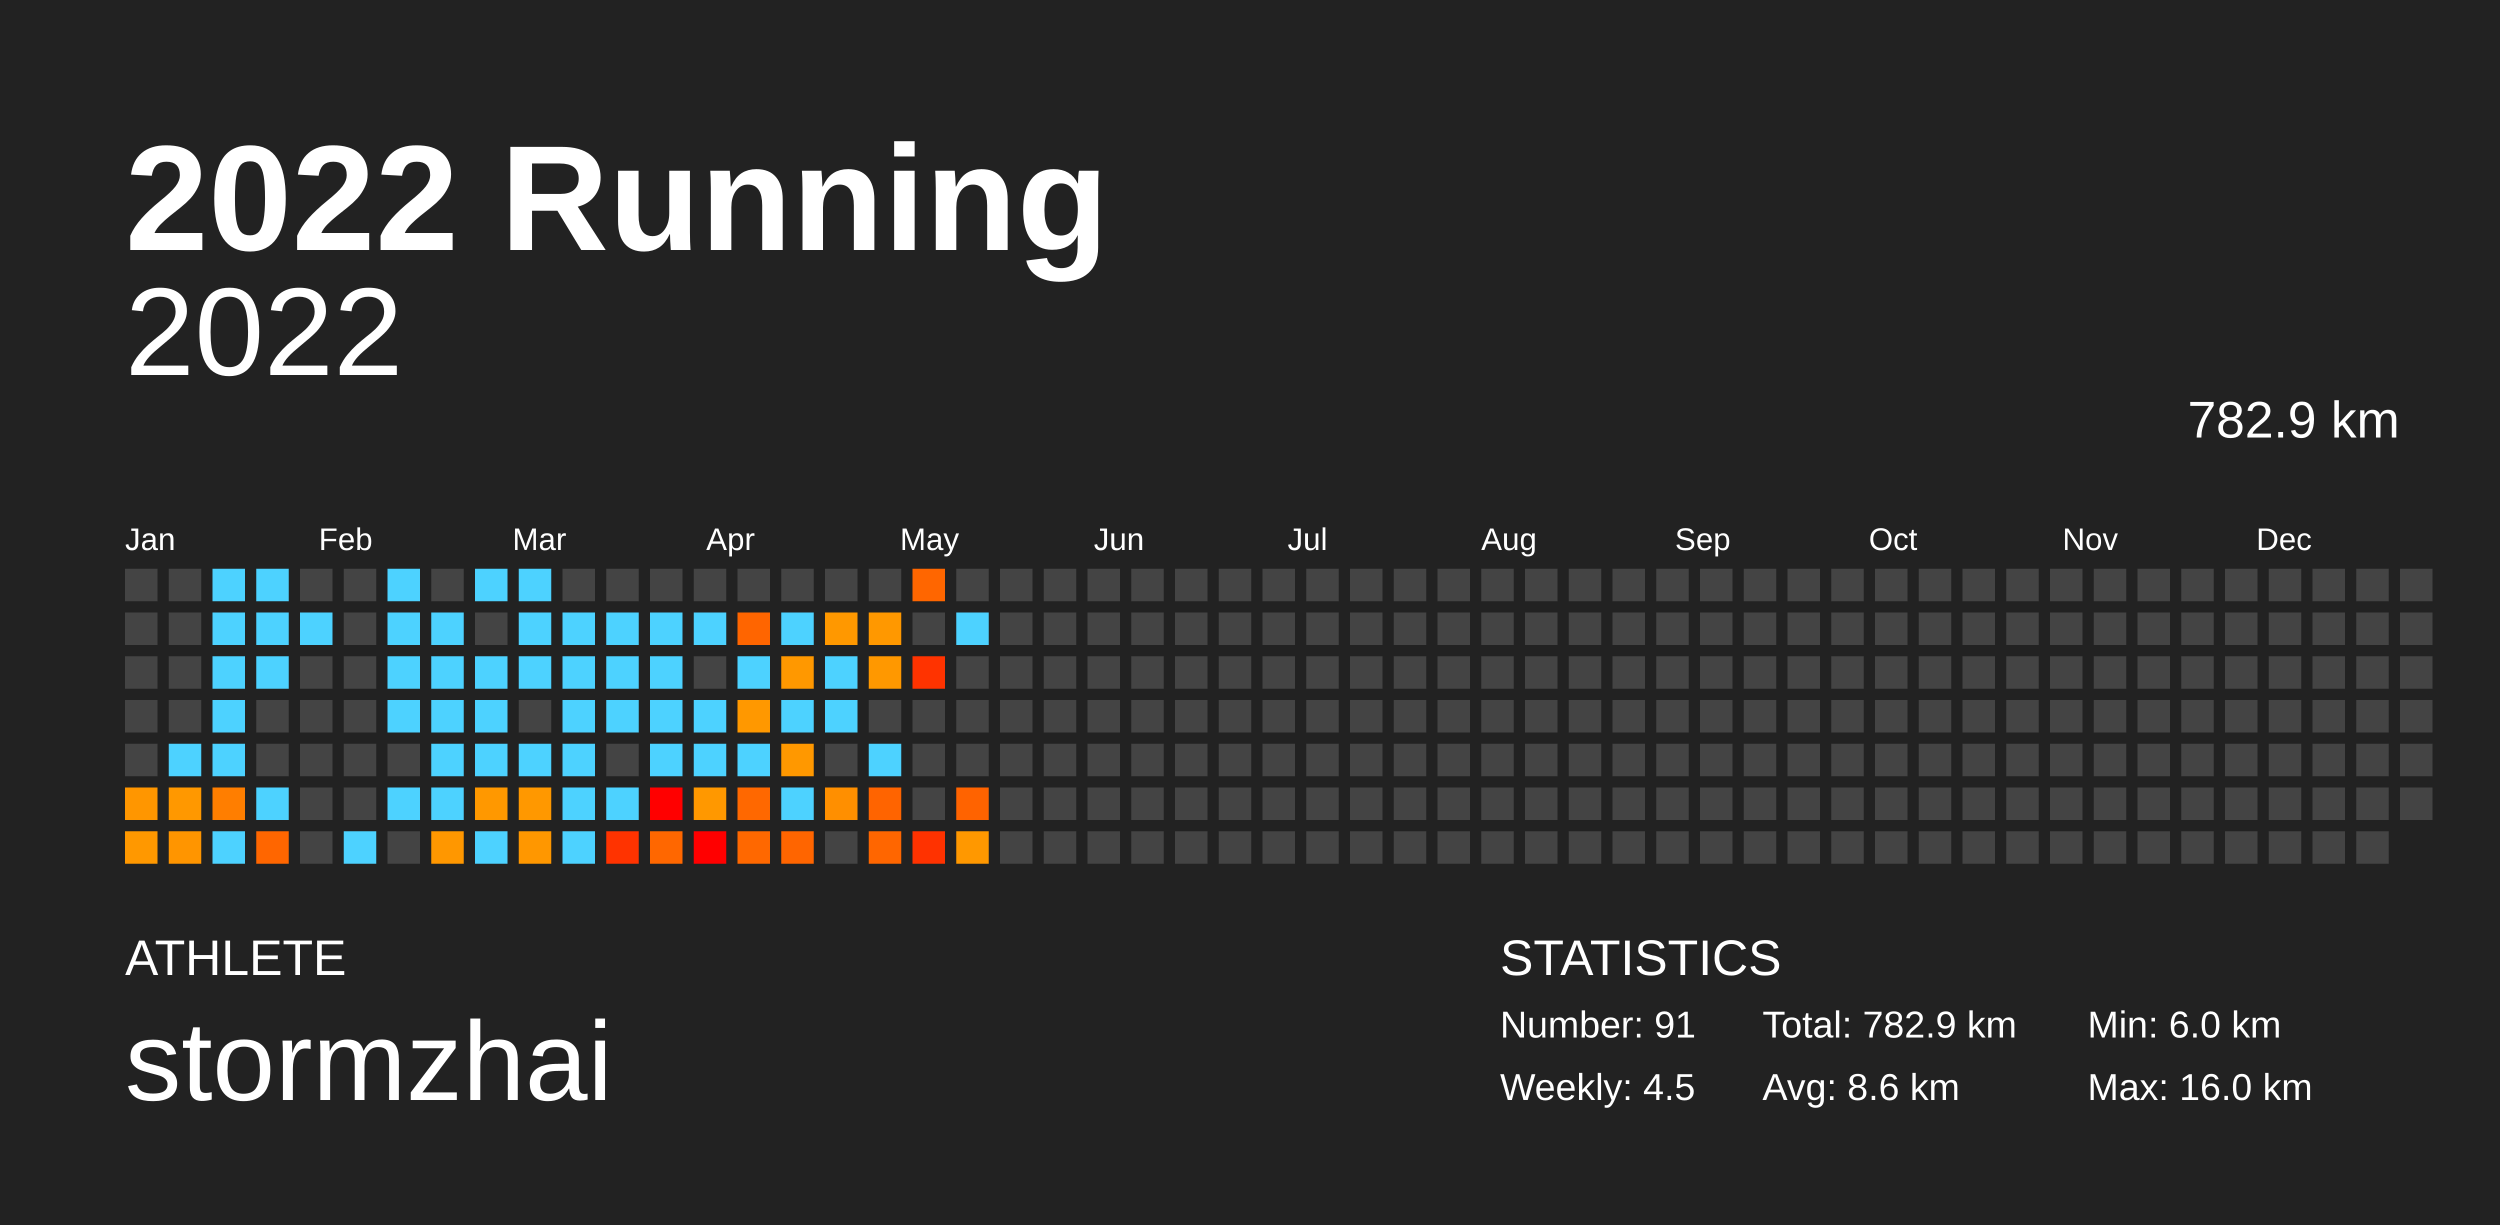
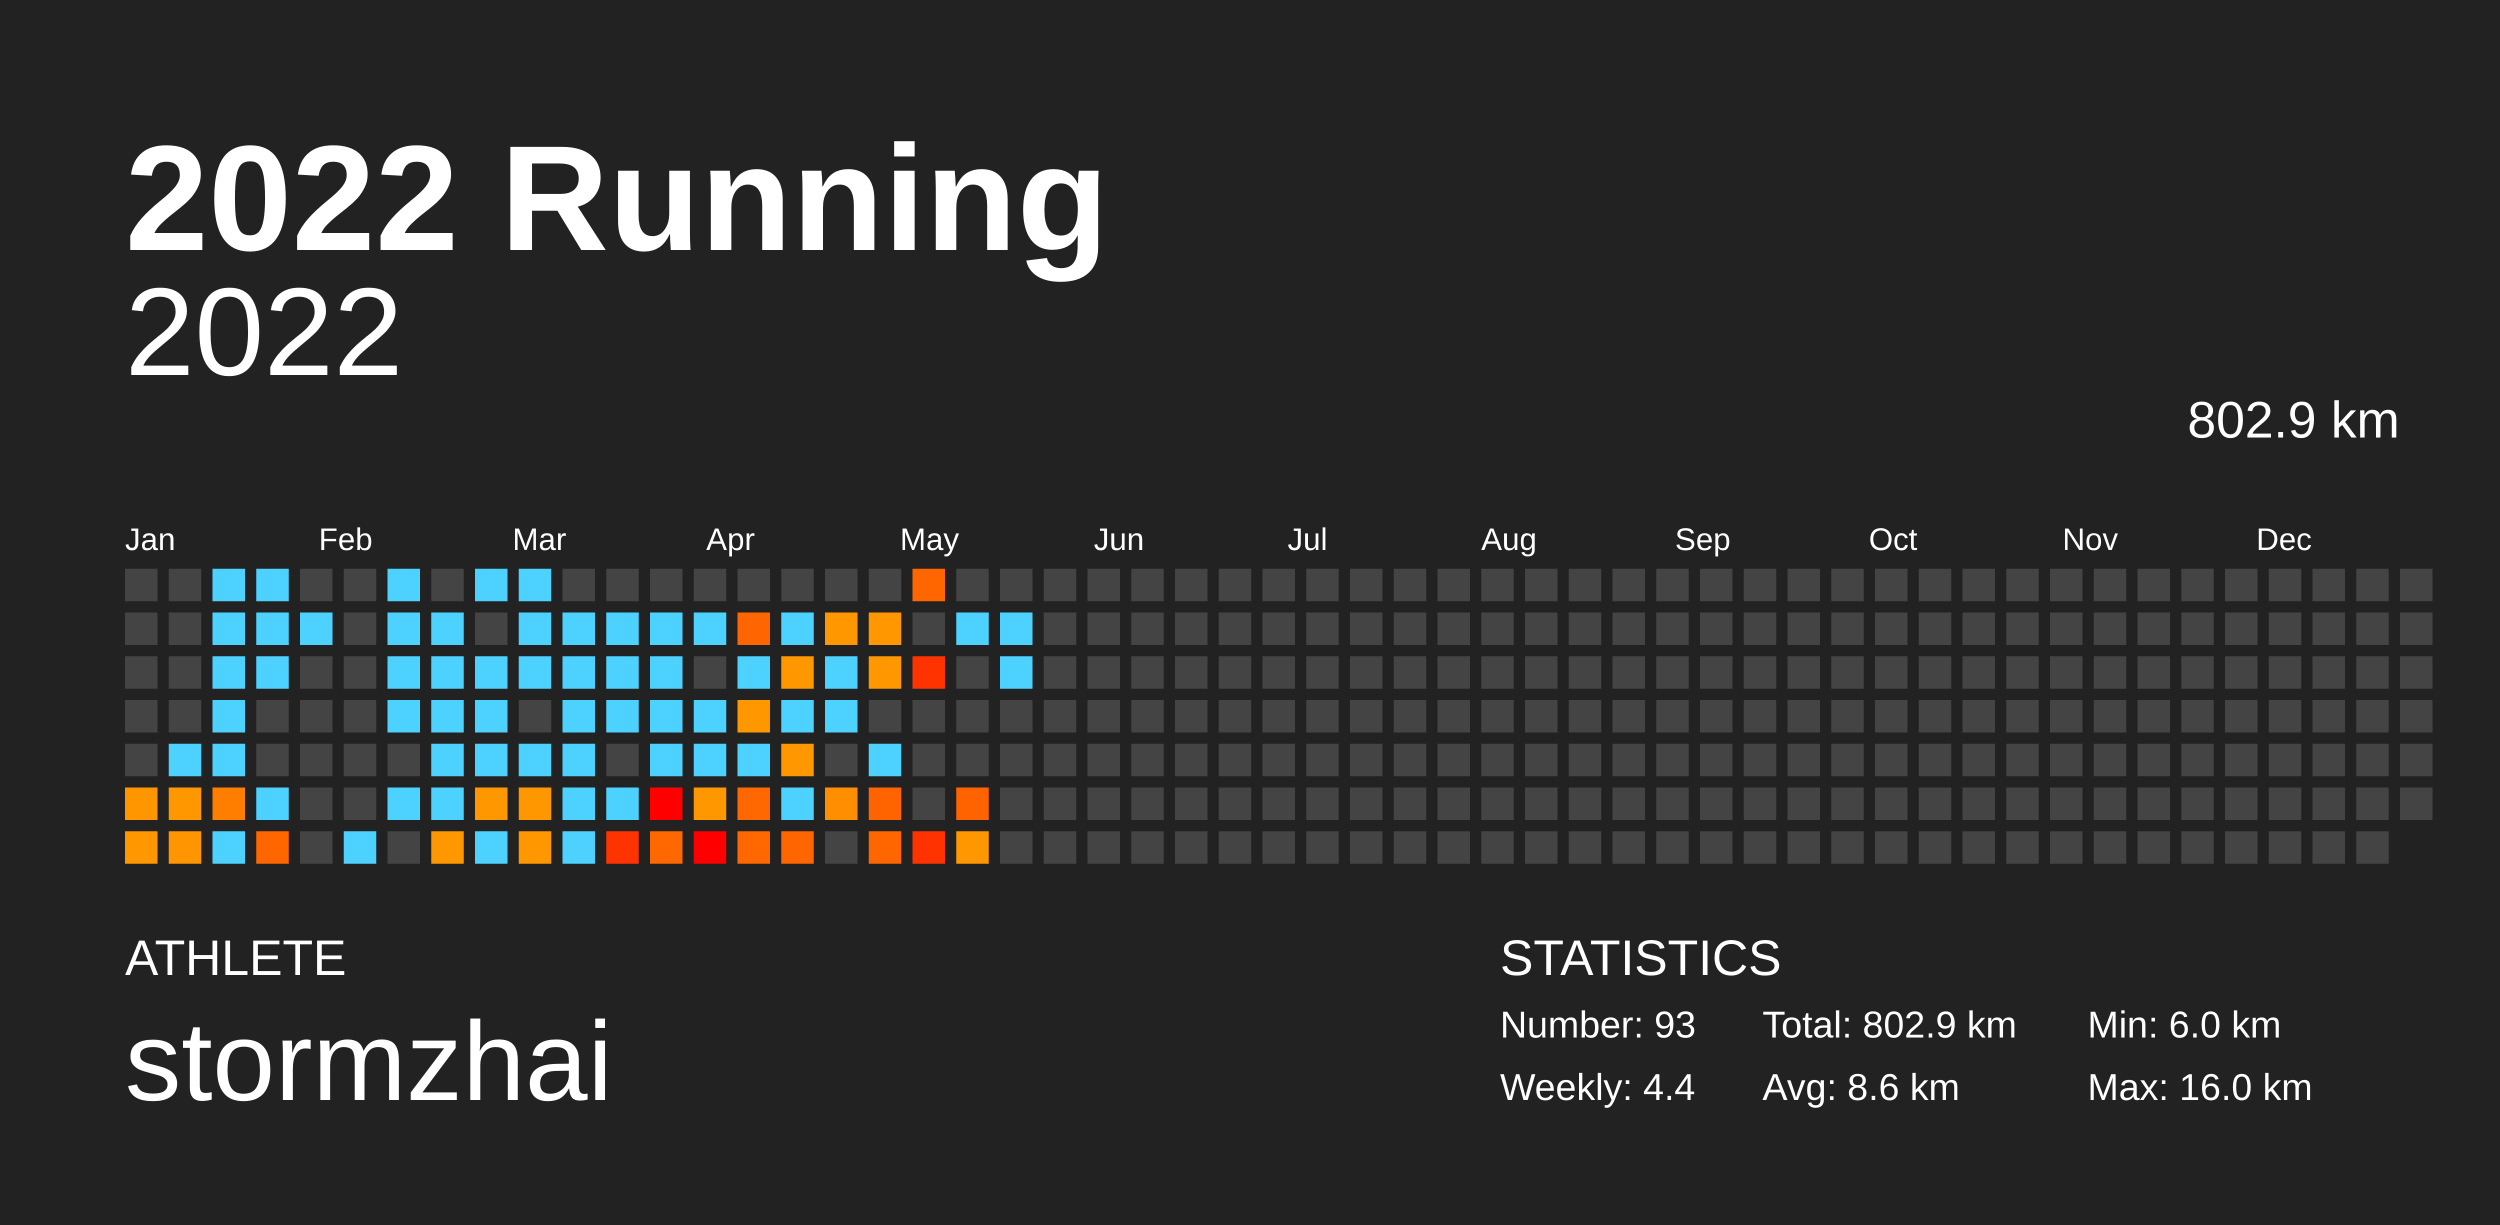
<svg xmlns="http://www.w3.org/2000/svg" baseProfile="full" height="98mm" version="1.1" viewBox="0,0,200,98" width="200mm">
  <defs />
  <rect fill="#222222" height="98" width="200" x="0" y="0" />
  <text fill="#FFFFFF" style="font-size:12px; font-family:Arial; font-weight:bold;" x="10" y="20">2022 Running</text>
  <text fill="#FFFFFF" style="font-size:4px; font-family:Arial" x="10" y="78">ATHLETE</text>
  <text fill="#FFFFFF" style="font-size:9px; font-family:Arial" x="10" y="88">stormzhai</text>
  <text fill="#FFFFFF" style="font-size:4px; font-family:Arial" x="120" y="78">STATISTICS</text>
-   <text fill="#FFFFFF" style="font-size:3px; font-family:Arial" x="120" y="83">Number: 91</text>
-   <text fill="#FFFFFF" style="font-size:3px; font-family:Arial" x="120" y="88">Weekly: 4.5</text>
-   <text fill="#FFFFFF" style="font-size:3px; font-family:Arial" x="141" y="83">Total: 782.9 km</text>
+   <text fill="#FFFFFF" style="font-size:3px; font-family:Arial" x="120" y="83">Number: 93</text>
+   <text fill="#FFFFFF" style="font-size:3px; font-family:Arial" x="120" y="88">Weekly: 4.4</text>
+   <text fill="#FFFFFF" style="font-size:3px; font-family:Arial" x="141" y="83">Total: 802.9 km</text>
  <text fill="#FFFFFF" style="font-size:3px; font-family:Arial" x="141" y="88">Avg: 8.6 km</text>
  <text fill="#FFFFFF" style="font-size:3px; font-family:Arial" x="167" y="83">Min: 6.0 km</text>
  <text fill="#FFFFFF" style="font-size:3px; font-family:Arial" x="167" y="88">Max: 16.0 km</text>
  <text alignment-baseline="hanging" fill="#FFFFFF" style="font-size:10.0px; font-family:Arial;" x="10" y="30">2022</text>
-   <text alignment-baseline="hanging" fill="#FFFFFF" style="font-size:4.125px; font-family:Arial;" x="175" y="35">782.9 km</text>
+   <text alignment-baseline="hanging" fill="#FFFFFF" style="font-size:4.125px; font-family:Arial;" x="175" y="35">802.9 km</text>
  <text fill="#FFFFFF" style="font-size:2.5px; font-family:Arial" x="10.0" y="44">Jan</text>
  <text fill="#FFFFFF" style="font-size:2.5px; font-family:Arial" x="25.5" y="44">Feb</text>
  <text fill="#FFFFFF" style="font-size:2.5px; font-family:Arial" x="41.0" y="44">Mar</text>
  <text fill="#FFFFFF" style="font-size:2.5px; font-family:Arial" x="56.5" y="44">Apr</text>
  <text fill="#FFFFFF" style="font-size:2.5px; font-family:Arial" x="72.0" y="44">May</text>
  <text fill="#FFFFFF" style="font-size:2.5px; font-family:Arial" x="87.5" y="44">Jun</text>
  <text fill="#FFFFFF" style="font-size:2.5px; font-family:Arial" x="103.0" y="44">Jul</text>
  <text fill="#FFFFFF" style="font-size:2.5px; font-family:Arial" x="118.5" y="44">Aug</text>
  <text fill="#FFFFFF" style="font-size:2.5px; font-family:Arial" x="134.0" y="44">Sep</text>
  <text fill="#FFFFFF" style="font-size:2.5px; font-family:Arial" x="149.5" y="44">Oct</text>
  <text fill="#FFFFFF" style="font-size:2.5px; font-family:Arial" x="165.0" y="44">Nov</text>
  <text fill="#FFFFFF" style="font-size:2.5px; font-family:Arial" x="180.5" y="44">Dec</text>
  <rect fill="#444444" height="2.6" width="2.6" x="10.0" y="45.5" />
  <rect fill="#444444" height="2.6" width="2.6" x="10.0" y="49.0" />
  <rect fill="#444444" height="2.6" width="2.6" x="10.0" y="52.5" />
  <rect fill="#444444" height="2.6" width="2.6" x="10.0" y="56.0" />
  <rect fill="#444444" height="2.6" width="2.6" x="10.0" y="59.5" />
  <rect fill="#ff9600" height="2.6" width="2.6" x="10.0" y="63.0" />
  <rect fill="#ff9800" height="2.6" width="2.6" x="10.0" y="66.5" />
  <rect fill="#444444" height="2.6" width="2.6" x="13.5" y="45.5" />
  <rect fill="#444444" height="2.6" width="2.6" x="13.5" y="49.0" />
  <rect fill="#444444" height="2.6" width="2.6" x="13.5" y="52.5" />
  <rect fill="#444444" height="2.6" width="2.6" x="13.5" y="56.0" />
  <rect fill="#4dd2ff" height="2.6" width="2.6" x="13.5" y="59.5" />
  <rect fill="#ff9800" height="2.6" width="2.6" x="13.5" y="63.0" />
  <rect fill="#ff9500" height="2.6" width="2.6" x="13.5" y="66.5" />
  <rect fill="#4dd2ff" height="2.6" width="2.6" x="17.0" y="45.5" />
  <rect fill="#4dd2ff" height="2.6" width="2.6" x="17.0" y="49.0" />
  <rect fill="#4dd2ff" height="2.6" width="2.6" x="17.0" y="52.5" />
  <rect fill="#4dd2ff" height="2.6" width="2.6" x="17.0" y="56.0" />
  <rect fill="#4dd2ff" height="2.6" width="2.6" x="17.0" y="59.5" />
  <rect fill="#ff7e00" height="2.6" width="2.6" x="17.0" y="63.0" />
  <rect fill="#4dd2ff" height="2.6" width="2.6" x="17.0" y="66.5" />
  <rect fill="#4dd2ff" height="2.6" width="2.6" x="20.5" y="45.5" />
  <rect fill="#4dd2ff" height="2.6" width="2.6" x="20.5" y="49.0" />
  <rect fill="#4dd2ff" height="2.6" width="2.6" x="20.5" y="52.5" />
  <rect fill="#444444" height="2.6" width="2.6" x="20.5" y="56.0" />
  <rect fill="#444444" height="2.6" width="2.6" x="20.5" y="59.5" />
  <rect fill="#4dd2ff" height="2.6" width="2.6" x="20.5" y="63.0" />
  <rect fill="#ff6600" height="2.6" width="2.6" x="20.5" y="66.5" />
  <rect fill="#444444" height="2.6" width="2.6" x="24.0" y="45.5" />
  <rect fill="#4dd2ff" height="2.6" width="2.6" x="24.0" y="49.0" />
  <rect fill="#444444" height="2.6" width="2.6" x="24.0" y="52.5" />
  <rect fill="#444444" height="2.6" width="2.6" x="24.0" y="56.0" />
  <rect fill="#444444" height="2.6" width="2.6" x="24.0" y="59.5" />
  <rect fill="#444444" height="2.6" width="2.6" x="24.0" y="63.0" />
  <rect fill="#444444" height="2.6" width="2.6" x="24.0" y="66.5" />
  <rect fill="#444444" height="2.6" width="2.6" x="27.5" y="45.5" />
  <rect fill="#444444" height="2.6" width="2.6" x="27.5" y="49.0" />
  <rect fill="#444444" height="2.6" width="2.6" x="27.5" y="52.5" />
  <rect fill="#444444" height="2.6" width="2.6" x="27.5" y="56.0" />
  <rect fill="#444444" height="2.6" width="2.6" x="27.5" y="59.5" />
  <rect fill="#444444" height="2.6" width="2.6" x="27.5" y="63.0" />
  <rect fill="#4dd2ff" height="2.6" width="2.6" x="27.5" y="66.5" />
  <rect fill="#4dd2ff" height="2.6" width="2.6" x="31.0" y="45.5" />
  <rect fill="#4dd2ff" height="2.6" width="2.6" x="31.0" y="49.0" />
  <rect fill="#4dd2ff" height="2.6" width="2.6" x="31.0" y="52.5" />
  <rect fill="#4dd2ff" height="2.6" width="2.6" x="31.0" y="56.0" />
  <rect fill="#444444" height="2.6" width="2.6" x="31.0" y="59.5" />
  <rect fill="#4dd2ff" height="2.6" width="2.6" x="31.0" y="63.0" />
  <rect fill="#444444" height="2.6" width="2.6" x="31.0" y="66.5" />
  <rect fill="#444444" height="2.6" width="2.6" x="34.5" y="45.5" />
  <rect fill="#4dd2ff" height="2.6" width="2.6" x="34.5" y="49.0" />
  <rect fill="#4dd2ff" height="2.6" width="2.6" x="34.5" y="52.5" />
  <rect fill="#4dd2ff" height="2.6" width="2.6" x="34.5" y="56.0" />
  <rect fill="#4dd2ff" height="2.6" width="2.6" x="34.5" y="59.5" />
  <rect fill="#4dd2ff" height="2.6" width="2.6" x="34.5" y="63.0" />
  <rect fill="#ff9700" height="2.6" width="2.6" x="34.5" y="66.5" />
  <rect fill="#4dd2ff" height="2.6" width="2.6" x="38.0" y="45.5" />
  <rect fill="#444444" height="2.6" width="2.6" x="38.0" y="49.0" />
  <rect fill="#4dd2ff" height="2.6" width="2.6" x="38.0" y="52.5" />
  <rect fill="#4dd2ff" height="2.6" width="2.6" x="38.0" y="56.0" />
  <rect fill="#4dd2ff" height="2.6" width="2.6" x="38.0" y="59.5" />
  <rect fill="#ff9800" height="2.6" width="2.6" x="38.0" y="63.0" />
  <rect fill="#4dd2ff" height="2.6" width="2.6" x="38.0" y="66.5" />
  <rect fill="#4dd2ff" height="2.6" width="2.6" x="41.5" y="45.5" />
  <rect fill="#4dd2ff" height="2.6" width="2.6" x="41.5" y="49.0" />
  <rect fill="#4dd2ff" height="2.6" width="2.6" x="41.5" y="52.5" />
  <rect fill="#444444" height="2.6" width="2.6" x="41.5" y="56.0" />
  <rect fill="#4dd2ff" height="2.6" width="2.6" x="41.5" y="59.5" />
  <rect fill="#ff9800" height="2.6" width="2.6" x="41.5" y="63.0" />
  <rect fill="#ff9700" height="2.6" width="2.6" x="41.5" y="66.5" />
  <rect fill="#444444" height="2.6" width="2.6" x="45.0" y="45.5" />
  <rect fill="#4dd2ff" height="2.6" width="2.6" x="45.0" y="49.0" />
  <rect fill="#4dd2ff" height="2.6" width="2.6" x="45.0" y="52.5" />
  <rect fill="#4dd2ff" height="2.6" width="2.6" x="45.0" y="56.0" />
  <rect fill="#4dd2ff" height="2.6" width="2.6" x="45.0" y="59.5" />
  <rect fill="#4dd2ff" height="2.6" width="2.6" x="45.0" y="63.0" />
  <rect fill="#4dd2ff" height="2.6" width="2.6" x="45.0" y="66.5" />
  <rect fill="#444444" height="2.6" width="2.6" x="48.5" y="45.5" />
  <rect fill="#4dd2ff" height="2.6" width="2.6" x="48.5" y="49.0" />
  <rect fill="#4dd2ff" height="2.6" width="2.6" x="48.5" y="52.5" />
  <rect fill="#4dd2ff" height="2.6" width="2.6" x="48.5" y="56.0" />
  <rect fill="#444444" height="2.6" width="2.6" x="48.5" y="59.5" />
  <rect fill="#4dd2ff" height="2.6" width="2.6" x="48.5" y="63.0" />
  <rect fill="#ff3300" height="2.6" width="2.6" x="48.5" y="66.5" />
  <rect fill="#444444" height="2.6" width="2.6" x="52.0" y="45.5" />
  <rect fill="#4dd2ff" height="2.6" width="2.6" x="52.0" y="49.0" />
  <rect fill="#4dd2ff" height="2.6" width="2.6" x="52.0" y="52.5" />
  <rect fill="#4dd2ff" height="2.6" width="2.6" x="52.0" y="56.0" />
  <rect fill="#4dd2ff" height="2.6" width="2.6" x="52.0" y="59.5" />
  <rect fill="#ff0000" height="2.6" width="2.6" x="52.0" y="63.0" />
  <rect fill="#ff6700" height="2.6" width="2.6" x="52.0" y="66.5" />
  <rect fill="#444444" height="2.6" width="2.6" x="55.5" y="45.5" />
  <rect fill="#4dd2ff" height="2.6" width="2.6" x="55.5" y="49.0" />
  <rect fill="#444444" height="2.6" width="2.6" x="55.5" y="52.5" />
  <rect fill="#4dd2ff" height="2.6" width="2.6" x="55.5" y="56.0" />
  <rect fill="#4dd2ff" height="2.6" width="2.6" x="55.5" y="59.5" />
  <rect fill="#ff9800" height="2.6" width="2.6" x="55.5" y="63.0" />
  <rect fill="#ff0000" height="2.6" width="2.6" x="55.5" y="66.5" />
  <rect fill="#444444" height="2.6" width="2.6" x="59.0" y="45.5" />
  <rect fill="#ff6500" height="2.6" width="2.6" x="59.0" y="49.0" />
  <rect fill="#4dd2ff" height="2.6" width="2.6" x="59.0" y="52.5" />
  <rect fill="#ff9800" height="2.6" width="2.6" x="59.0" y="56.0" />
  <rect fill="#4dd2ff" height="2.6" width="2.6" x="59.0" y="59.5" />
  <rect fill="#ff6800" height="2.6" width="2.6" x="59.0" y="63.0" />
  <rect fill="#ff6800" height="2.6" width="2.6" x="59.0" y="66.5" />
  <rect fill="#444444" height="2.6" width="2.6" x="62.5" y="45.5" />
  <rect fill="#4dd2ff" height="2.6" width="2.6" x="62.5" y="49.0" />
  <rect fill="#ff9800" height="2.6" width="2.6" x="62.5" y="52.5" />
  <rect fill="#4dd2ff" height="2.6" width="2.6" x="62.5" y="56.0" />
  <rect fill="#ff9800" height="2.6" width="2.6" x="62.5" y="59.5" />
  <rect fill="#4dd2ff" height="2.6" width="2.6" x="62.5" y="63.0" />
  <rect fill="#ff6500" height="2.6" width="2.6" x="62.5" y="66.5" />
  <rect fill="#444444" height="2.6" width="2.6" x="66.0" y="45.5" />
  <rect fill="#ff9800" height="2.6" width="2.6" x="66.0" y="49.0" />
  <rect fill="#4dd2ff" height="2.6" width="2.6" x="66.0" y="52.5" />
  <rect fill="#4dd2ff" height="2.6" width="2.6" x="66.0" y="56.0" />
  <rect fill="#444444" height="2.6" width="2.6" x="66.0" y="59.5" />
  <rect fill="#ff8f00" height="2.6" width="2.6" x="66.0" y="63.0" />
  <rect fill="#444444" height="2.6" width="2.6" x="66.0" y="66.5" />
  <rect fill="#444444" height="2.6" width="2.6" x="69.5" y="45.5" />
  <rect fill="#ff9800" height="2.6" width="2.6" x="69.5" y="49.0" />
  <rect fill="#ff9800" height="2.6" width="2.6" x="69.5" y="52.5" />
  <rect fill="#444444" height="2.6" width="2.6" x="69.5" y="56.0" />
  <rect fill="#4dd2ff" height="2.6" width="2.6" x="69.5" y="59.5" />
  <rect fill="#ff6400" height="2.6" width="2.6" x="69.5" y="63.0" />
  <rect fill="#ff6600" height="2.6" width="2.6" x="69.5" y="66.5" />
  <rect fill="#ff6600" height="2.6" width="2.6" x="73.0" y="45.5" />
  <rect fill="#444444" height="2.6" width="2.6" x="73.0" y="49.0" />
  <rect fill="#ff3300" height="2.6" width="2.6" x="73.0" y="52.5" />
  <rect fill="#444444" height="2.6" width="2.6" x="73.0" y="56.0" />
  <rect fill="#444444" height="2.6" width="2.6" x="73.0" y="59.5" />
  <rect fill="#444444" height="2.6" width="2.6" x="73.0" y="63.0" />
  <rect fill="#ff3200" height="2.6" width="2.6" x="73.0" y="66.5" />
  <rect fill="#444444" height="2.6" width="2.6" x="76.5" y="45.5" />
  <rect fill="#4dd2ff" height="2.6" width="2.6" x="76.5" y="49.0" />
  <rect fill="#444444" height="2.6" width="2.6" x="76.5" y="52.5" />
  <rect fill="#444444" height="2.6" width="2.6" x="76.5" y="56.0" />
  <rect fill="#444444" height="2.6" width="2.6" x="76.5" y="59.5" />
  <rect fill="#ff6300" height="2.6" width="2.6" x="76.5" y="63.0" />
  <rect fill="#ff9800" height="2.6" width="2.6" x="76.5" y="66.5" />
  <rect fill="#444444" height="2.6" width="2.6" x="80.0" y="45.5" />
-   <rect fill="#444444" height="2.6" width="2.6" x="80.0" y="49.0" />
-   <rect fill="#444444" height="2.6" width="2.6" x="80.0" y="52.5" />
+   <rect fill="#4dd2ff" height="2.6" width="2.6" x="80.0" y="49.0" />
+   <rect fill="#4dd2ff" height="2.6" width="2.6" x="80.0" y="52.5" />
  <rect fill="#444444" height="2.6" width="2.6" x="80.0" y="56.0" />
  <rect fill="#444444" height="2.6" width="2.6" x="80.0" y="59.5" />
  <rect fill="#444444" height="2.6" width="2.6" x="80.0" y="63.0" />
  <rect fill="#444444" height="2.6" width="2.6" x="80.0" y="66.5" />
  <rect fill="#444444" height="2.6" width="2.6" x="83.5" y="45.5" />
  <rect fill="#444444" height="2.6" width="2.6" x="83.5" y="49.0" />
  <rect fill="#444444" height="2.6" width="2.6" x="83.5" y="52.5" />
  <rect fill="#444444" height="2.6" width="2.6" x="83.5" y="56.0" />
  <rect fill="#444444" height="2.6" width="2.6" x="83.5" y="59.5" />
  <rect fill="#444444" height="2.6" width="2.6" x="83.5" y="63.0" />
  <rect fill="#444444" height="2.6" width="2.6" x="83.5" y="66.5" />
  <rect fill="#444444" height="2.6" width="2.6" x="87.0" y="45.5" />
  <rect fill="#444444" height="2.6" width="2.6" x="87.0" y="49.0" />
  <rect fill="#444444" height="2.6" width="2.6" x="87.0" y="52.5" />
  <rect fill="#444444" height="2.6" width="2.6" x="87.0" y="56.0" />
  <rect fill="#444444" height="2.6" width="2.6" x="87.0" y="59.5" />
  <rect fill="#444444" height="2.6" width="2.6" x="87.0" y="63.0" />
  <rect fill="#444444" height="2.6" width="2.6" x="87.0" y="66.5" />
  <rect fill="#444444" height="2.6" width="2.6" x="90.5" y="45.5" />
  <rect fill="#444444" height="2.6" width="2.6" x="90.5" y="49.0" />
  <rect fill="#444444" height="2.6" width="2.6" x="90.5" y="52.5" />
  <rect fill="#444444" height="2.6" width="2.6" x="90.5" y="56.0" />
  <rect fill="#444444" height="2.6" width="2.6" x="90.5" y="59.5" />
  <rect fill="#444444" height="2.6" width="2.6" x="90.5" y="63.0" />
  <rect fill="#444444" height="2.6" width="2.6" x="90.5" y="66.5" />
  <rect fill="#444444" height="2.6" width="2.6" x="94.0" y="45.5" />
  <rect fill="#444444" height="2.6" width="2.6" x="94.0" y="49.0" />
  <rect fill="#444444" height="2.6" width="2.6" x="94.0" y="52.5" />
  <rect fill="#444444" height="2.6" width="2.6" x="94.0" y="56.0" />
  <rect fill="#444444" height="2.6" width="2.6" x="94.0" y="59.5" />
  <rect fill="#444444" height="2.6" width="2.6" x="94.0" y="63.0" />
  <rect fill="#444444" height="2.6" width="2.6" x="94.0" y="66.5" />
  <rect fill="#444444" height="2.6" width="2.6" x="97.5" y="45.5" />
  <rect fill="#444444" height="2.6" width="2.6" x="97.5" y="49.0" />
  <rect fill="#444444" height="2.6" width="2.6" x="97.5" y="52.5" />
  <rect fill="#444444" height="2.6" width="2.6" x="97.5" y="56.0" />
  <rect fill="#444444" height="2.6" width="2.6" x="97.5" y="59.5" />
  <rect fill="#444444" height="2.6" width="2.6" x="97.5" y="63.0" />
  <rect fill="#444444" height="2.6" width="2.6" x="97.5" y="66.5" />
  <rect fill="#444444" height="2.6" width="2.6" x="101.0" y="45.5" />
  <rect fill="#444444" height="2.6" width="2.6" x="101.0" y="49.0" />
  <rect fill="#444444" height="2.6" width="2.6" x="101.0" y="52.5" />
  <rect fill="#444444" height="2.6" width="2.6" x="101.0" y="56.0" />
  <rect fill="#444444" height="2.6" width="2.6" x="101.0" y="59.5" />
  <rect fill="#444444" height="2.6" width="2.6" x="101.0" y="63.0" />
  <rect fill="#444444" height="2.6" width="2.6" x="101.0" y="66.5" />
  <rect fill="#444444" height="2.6" width="2.6" x="104.5" y="45.5" />
  <rect fill="#444444" height="2.6" width="2.6" x="104.5" y="49.0" />
  <rect fill="#444444" height="2.6" width="2.6" x="104.5" y="52.5" />
  <rect fill="#444444" height="2.6" width="2.6" x="104.5" y="56.0" />
  <rect fill="#444444" height="2.6" width="2.6" x="104.5" y="59.5" />
  <rect fill="#444444" height="2.6" width="2.6" x="104.5" y="63.0" />
  <rect fill="#444444" height="2.6" width="2.6" x="104.5" y="66.5" />
  <rect fill="#444444" height="2.6" width="2.6" x="108.0" y="45.5" />
  <rect fill="#444444" height="2.6" width="2.6" x="108.0" y="49.0" />
  <rect fill="#444444" height="2.6" width="2.6" x="108.0" y="52.5" />
  <rect fill="#444444" height="2.6" width="2.6" x="108.0" y="56.0" />
  <rect fill="#444444" height="2.6" width="2.6" x="108.0" y="59.5" />
  <rect fill="#444444" height="2.6" width="2.6" x="108.0" y="63.0" />
  <rect fill="#444444" height="2.6" width="2.6" x="108.0" y="66.5" />
  <rect fill="#444444" height="2.6" width="2.6" x="111.5" y="45.5" />
  <rect fill="#444444" height="2.6" width="2.6" x="111.5" y="49.0" />
  <rect fill="#444444" height="2.6" width="2.6" x="111.5" y="52.5" />
  <rect fill="#444444" height="2.6" width="2.6" x="111.5" y="56.0" />
  <rect fill="#444444" height="2.6" width="2.6" x="111.5" y="59.5" />
  <rect fill="#444444" height="2.6" width="2.6" x="111.5" y="63.0" />
  <rect fill="#444444" height="2.6" width="2.6" x="111.5" y="66.5" />
  <rect fill="#444444" height="2.6" width="2.6" x="115.0" y="45.5" />
  <rect fill="#444444" height="2.6" width="2.6" x="115.0" y="49.0" />
  <rect fill="#444444" height="2.6" width="2.6" x="115.0" y="52.5" />
  <rect fill="#444444" height="2.6" width="2.6" x="115.0" y="56.0" />
  <rect fill="#444444" height="2.6" width="2.6" x="115.0" y="59.5" />
  <rect fill="#444444" height="2.6" width="2.6" x="115.0" y="63.0" />
  <rect fill="#444444" height="2.6" width="2.6" x="115.0" y="66.5" />
  <rect fill="#444444" height="2.6" width="2.6" x="118.5" y="45.5" />
  <rect fill="#444444" height="2.6" width="2.6" x="118.5" y="49.0" />
  <rect fill="#444444" height="2.6" width="2.6" x="118.5" y="52.5" />
  <rect fill="#444444" height="2.6" width="2.6" x="118.5" y="56.0" />
  <rect fill="#444444" height="2.6" width="2.6" x="118.5" y="59.5" />
  <rect fill="#444444" height="2.6" width="2.6" x="118.5" y="63.0" />
  <rect fill="#444444" height="2.6" width="2.6" x="118.5" y="66.5" />
  <rect fill="#444444" height="2.6" width="2.6" x="122.0" y="45.5" />
  <rect fill="#444444" height="2.6" width="2.6" x="122.0" y="49.0" />
  <rect fill="#444444" height="2.6" width="2.6" x="122.0" y="52.5" />
  <rect fill="#444444" height="2.6" width="2.6" x="122.0" y="56.0" />
  <rect fill="#444444" height="2.6" width="2.6" x="122.0" y="59.5" />
  <rect fill="#444444" height="2.6" width="2.6" x="122.0" y="63.0" />
  <rect fill="#444444" height="2.6" width="2.6" x="122.0" y="66.5" />
  <rect fill="#444444" height="2.6" width="2.6" x="125.5" y="45.5" />
  <rect fill="#444444" height="2.6" width="2.6" x="125.5" y="49.0" />
  <rect fill="#444444" height="2.6" width="2.6" x="125.5" y="52.5" />
  <rect fill="#444444" height="2.6" width="2.6" x="125.5" y="56.0" />
  <rect fill="#444444" height="2.6" width="2.6" x="125.5" y="59.5" />
  <rect fill="#444444" height="2.6" width="2.6" x="125.5" y="63.0" />
  <rect fill="#444444" height="2.6" width="2.6" x="125.5" y="66.5" />
  <rect fill="#444444" height="2.6" width="2.6" x="129.0" y="45.5" />
  <rect fill="#444444" height="2.6" width="2.6" x="129.0" y="49.0" />
  <rect fill="#444444" height="2.6" width="2.6" x="129.0" y="52.5" />
  <rect fill="#444444" height="2.6" width="2.6" x="129.0" y="56.0" />
  <rect fill="#444444" height="2.6" width="2.6" x="129.0" y="59.5" />
  <rect fill="#444444" height="2.6" width="2.6" x="129.0" y="63.0" />
  <rect fill="#444444" height="2.6" width="2.6" x="129.0" y="66.5" />
  <rect fill="#444444" height="2.6" width="2.6" x="132.5" y="45.5" />
  <rect fill="#444444" height="2.6" width="2.6" x="132.5" y="49.0" />
  <rect fill="#444444" height="2.6" width="2.6" x="132.5" y="52.5" />
  <rect fill="#444444" height="2.6" width="2.6" x="132.5" y="56.0" />
  <rect fill="#444444" height="2.6" width="2.6" x="132.5" y="59.5" />
  <rect fill="#444444" height="2.6" width="2.6" x="132.5" y="63.0" />
  <rect fill="#444444" height="2.6" width="2.6" x="132.5" y="66.5" />
  <rect fill="#444444" height="2.6" width="2.6" x="136.0" y="45.5" />
  <rect fill="#444444" height="2.6" width="2.6" x="136.0" y="49.0" />
  <rect fill="#444444" height="2.6" width="2.6" x="136.0" y="52.5" />
  <rect fill="#444444" height="2.6" width="2.6" x="136.0" y="56.0" />
  <rect fill="#444444" height="2.6" width="2.6" x="136.0" y="59.5" />
  <rect fill="#444444" height="2.6" width="2.6" x="136.0" y="63.0" />
  <rect fill="#444444" height="2.6" width="2.6" x="136.0" y="66.5" />
  <rect fill="#444444" height="2.6" width="2.6" x="139.5" y="45.5" />
  <rect fill="#444444" height="2.6" width="2.6" x="139.5" y="49.0" />
  <rect fill="#444444" height="2.6" width="2.6" x="139.5" y="52.5" />
  <rect fill="#444444" height="2.6" width="2.6" x="139.5" y="56.0" />
  <rect fill="#444444" height="2.6" width="2.6" x="139.5" y="59.5" />
  <rect fill="#444444" height="2.6" width="2.6" x="139.5" y="63.0" />
  <rect fill="#444444" height="2.6" width="2.6" x="139.5" y="66.5" />
  <rect fill="#444444" height="2.6" width="2.6" x="143.0" y="45.5" />
  <rect fill="#444444" height="2.6" width="2.6" x="143.0" y="49.0" />
  <rect fill="#444444" height="2.6" width="2.6" x="143.0" y="52.5" />
  <rect fill="#444444" height="2.6" width="2.6" x="143.0" y="56.0" />
  <rect fill="#444444" height="2.6" width="2.6" x="143.0" y="59.5" />
  <rect fill="#444444" height="2.6" width="2.6" x="143.0" y="63.0" />
  <rect fill="#444444" height="2.6" width="2.6" x="143.0" y="66.5" />
  <rect fill="#444444" height="2.6" width="2.6" x="146.5" y="45.5" />
  <rect fill="#444444" height="2.6" width="2.6" x="146.5" y="49.0" />
  <rect fill="#444444" height="2.6" width="2.6" x="146.5" y="52.5" />
  <rect fill="#444444" height="2.6" width="2.6" x="146.5" y="56.0" />
  <rect fill="#444444" height="2.6" width="2.6" x="146.5" y="59.5" />
  <rect fill="#444444" height="2.6" width="2.6" x="146.5" y="63.0" />
  <rect fill="#444444" height="2.6" width="2.6" x="146.5" y="66.5" />
  <rect fill="#444444" height="2.6" width="2.6" x="150.0" y="45.5" />
  <rect fill="#444444" height="2.6" width="2.6" x="150.0" y="49.0" />
  <rect fill="#444444" height="2.6" width="2.6" x="150.0" y="52.5" />
  <rect fill="#444444" height="2.6" width="2.6" x="150.0" y="56.0" />
  <rect fill="#444444" height="2.6" width="2.6" x="150.0" y="59.5" />
  <rect fill="#444444" height="2.6" width="2.6" x="150.0" y="63.0" />
  <rect fill="#444444" height="2.6" width="2.6" x="150.0" y="66.5" />
  <rect fill="#444444" height="2.6" width="2.6" x="153.5" y="45.5" />
  <rect fill="#444444" height="2.6" width="2.6" x="153.5" y="49.0" />
  <rect fill="#444444" height="2.6" width="2.6" x="153.5" y="52.5" />
  <rect fill="#444444" height="2.6" width="2.6" x="153.5" y="56.0" />
  <rect fill="#444444" height="2.6" width="2.6" x="153.5" y="59.5" />
  <rect fill="#444444" height="2.6" width="2.6" x="153.5" y="63.0" />
  <rect fill="#444444" height="2.6" width="2.6" x="153.5" y="66.5" />
  <rect fill="#444444" height="2.6" width="2.6" x="157.0" y="45.5" />
  <rect fill="#444444" height="2.6" width="2.6" x="157.0" y="49.0" />
  <rect fill="#444444" height="2.6" width="2.6" x="157.0" y="52.5" />
  <rect fill="#444444" height="2.6" width="2.6" x="157.0" y="56.0" />
  <rect fill="#444444" height="2.6" width="2.6" x="157.0" y="59.5" />
  <rect fill="#444444" height="2.6" width="2.6" x="157.0" y="63.0" />
  <rect fill="#444444" height="2.6" width="2.6" x="157.0" y="66.5" />
  <rect fill="#444444" height="2.6" width="2.6" x="160.5" y="45.5" />
  <rect fill="#444444" height="2.6" width="2.6" x="160.5" y="49.0" />
  <rect fill="#444444" height="2.6" width="2.6" x="160.5" y="52.5" />
  <rect fill="#444444" height="2.6" width="2.6" x="160.5" y="56.0" />
  <rect fill="#444444" height="2.6" width="2.6" x="160.5" y="59.5" />
  <rect fill="#444444" height="2.6" width="2.6" x="160.5" y="63.0" />
  <rect fill="#444444" height="2.6" width="2.6" x="160.5" y="66.5" />
  <rect fill="#444444" height="2.6" width="2.6" x="164.0" y="45.5" />
  <rect fill="#444444" height="2.6" width="2.6" x="164.0" y="49.0" />
  <rect fill="#444444" height="2.6" width="2.6" x="164.0" y="52.5" />
  <rect fill="#444444" height="2.6" width="2.6" x="164.0" y="56.0" />
  <rect fill="#444444" height="2.6" width="2.6" x="164.0" y="59.5" />
  <rect fill="#444444" height="2.6" width="2.6" x="164.0" y="63.0" />
  <rect fill="#444444" height="2.6" width="2.6" x="164.0" y="66.5" />
  <rect fill="#444444" height="2.6" width="2.6" x="167.5" y="45.5" />
  <rect fill="#444444" height="2.6" width="2.6" x="167.5" y="49.0" />
  <rect fill="#444444" height="2.6" width="2.6" x="167.5" y="52.5" />
  <rect fill="#444444" height="2.6" width="2.6" x="167.5" y="56.0" />
  <rect fill="#444444" height="2.6" width="2.6" x="167.5" y="59.5" />
  <rect fill="#444444" height="2.6" width="2.6" x="167.5" y="63.0" />
  <rect fill="#444444" height="2.6" width="2.6" x="167.5" y="66.5" />
  <rect fill="#444444" height="2.6" width="2.6" x="171.0" y="45.5" />
  <rect fill="#444444" height="2.6" width="2.6" x="171.0" y="49.0" />
  <rect fill="#444444" height="2.6" width="2.6" x="171.0" y="52.5" />
  <rect fill="#444444" height="2.6" width="2.6" x="171.0" y="56.0" />
  <rect fill="#444444" height="2.6" width="2.6" x="171.0" y="59.5" />
  <rect fill="#444444" height="2.6" width="2.6" x="171.0" y="63.0" />
  <rect fill="#444444" height="2.6" width="2.6" x="171.0" y="66.5" />
  <rect fill="#444444" height="2.6" width="2.6" x="174.5" y="45.5" />
  <rect fill="#444444" height="2.6" width="2.6" x="174.5" y="49.0" />
  <rect fill="#444444" height="2.6" width="2.6" x="174.5" y="52.5" />
  <rect fill="#444444" height="2.6" width="2.6" x="174.5" y="56.0" />
  <rect fill="#444444" height="2.6" width="2.6" x="174.5" y="59.5" />
  <rect fill="#444444" height="2.6" width="2.6" x="174.5" y="63.0" />
  <rect fill="#444444" height="2.6" width="2.6" x="174.5" y="66.5" />
  <rect fill="#444444" height="2.6" width="2.6" x="178.0" y="45.5" />
  <rect fill="#444444" height="2.6" width="2.6" x="178.0" y="49.0" />
  <rect fill="#444444" height="2.6" width="2.6" x="178.0" y="52.5" />
  <rect fill="#444444" height="2.6" width="2.6" x="178.0" y="56.0" />
  <rect fill="#444444" height="2.6" width="2.6" x="178.0" y="59.5" />
  <rect fill="#444444" height="2.6" width="2.6" x="178.0" y="63.0" />
  <rect fill="#444444" height="2.6" width="2.6" x="178.0" y="66.5" />
  <rect fill="#444444" height="2.6" width="2.6" x="181.5" y="45.5" />
  <rect fill="#444444" height="2.6" width="2.6" x="181.5" y="49.0" />
  <rect fill="#444444" height="2.6" width="2.6" x="181.5" y="52.5" />
  <rect fill="#444444" height="2.6" width="2.6" x="181.5" y="56.0" />
  <rect fill="#444444" height="2.6" width="2.6" x="181.5" y="59.5" />
  <rect fill="#444444" height="2.6" width="2.6" x="181.5" y="63.0" />
  <rect fill="#444444" height="2.6" width="2.6" x="181.5" y="66.5" />
  <rect fill="#444444" height="2.6" width="2.6" x="185.0" y="45.5" />
  <rect fill="#444444" height="2.6" width="2.6" x="185.0" y="49.0" />
  <rect fill="#444444" height="2.6" width="2.6" x="185.0" y="52.5" />
  <rect fill="#444444" height="2.6" width="2.6" x="185.0" y="56.0" />
  <rect fill="#444444" height="2.6" width="2.6" x="185.0" y="59.5" />
  <rect fill="#444444" height="2.6" width="2.6" x="185.0" y="63.0" />
  <rect fill="#444444" height="2.6" width="2.6" x="185.0" y="66.5" />
  <rect fill="#444444" height="2.6" width="2.6" x="188.5" y="45.5" />
  <rect fill="#444444" height="2.6" width="2.6" x="188.5" y="49.0" />
  <rect fill="#444444" height="2.6" width="2.6" x="188.5" y="52.5" />
  <rect fill="#444444" height="2.6" width="2.6" x="188.5" y="56.0" />
  <rect fill="#444444" height="2.6" width="2.6" x="188.5" y="59.5" />
  <rect fill="#444444" height="2.6" width="2.6" x="188.5" y="63.0" />
  <rect fill="#444444" height="2.6" width="2.6" x="188.5" y="66.5" />
  <rect fill="#444444" height="2.6" width="2.6" x="192.0" y="45.5" />
  <rect fill="#444444" height="2.6" width="2.6" x="192.0" y="49.0" />
  <rect fill="#444444" height="2.6" width="2.6" x="192.0" y="52.5" />
  <rect fill="#444444" height="2.6" width="2.6" x="192.0" y="56.0" />
  <rect fill="#444444" height="2.6" width="2.6" x="192.0" y="59.5" />
  <rect fill="#444444" height="2.6" width="2.6" x="192.0" y="63.0" />
</svg>
